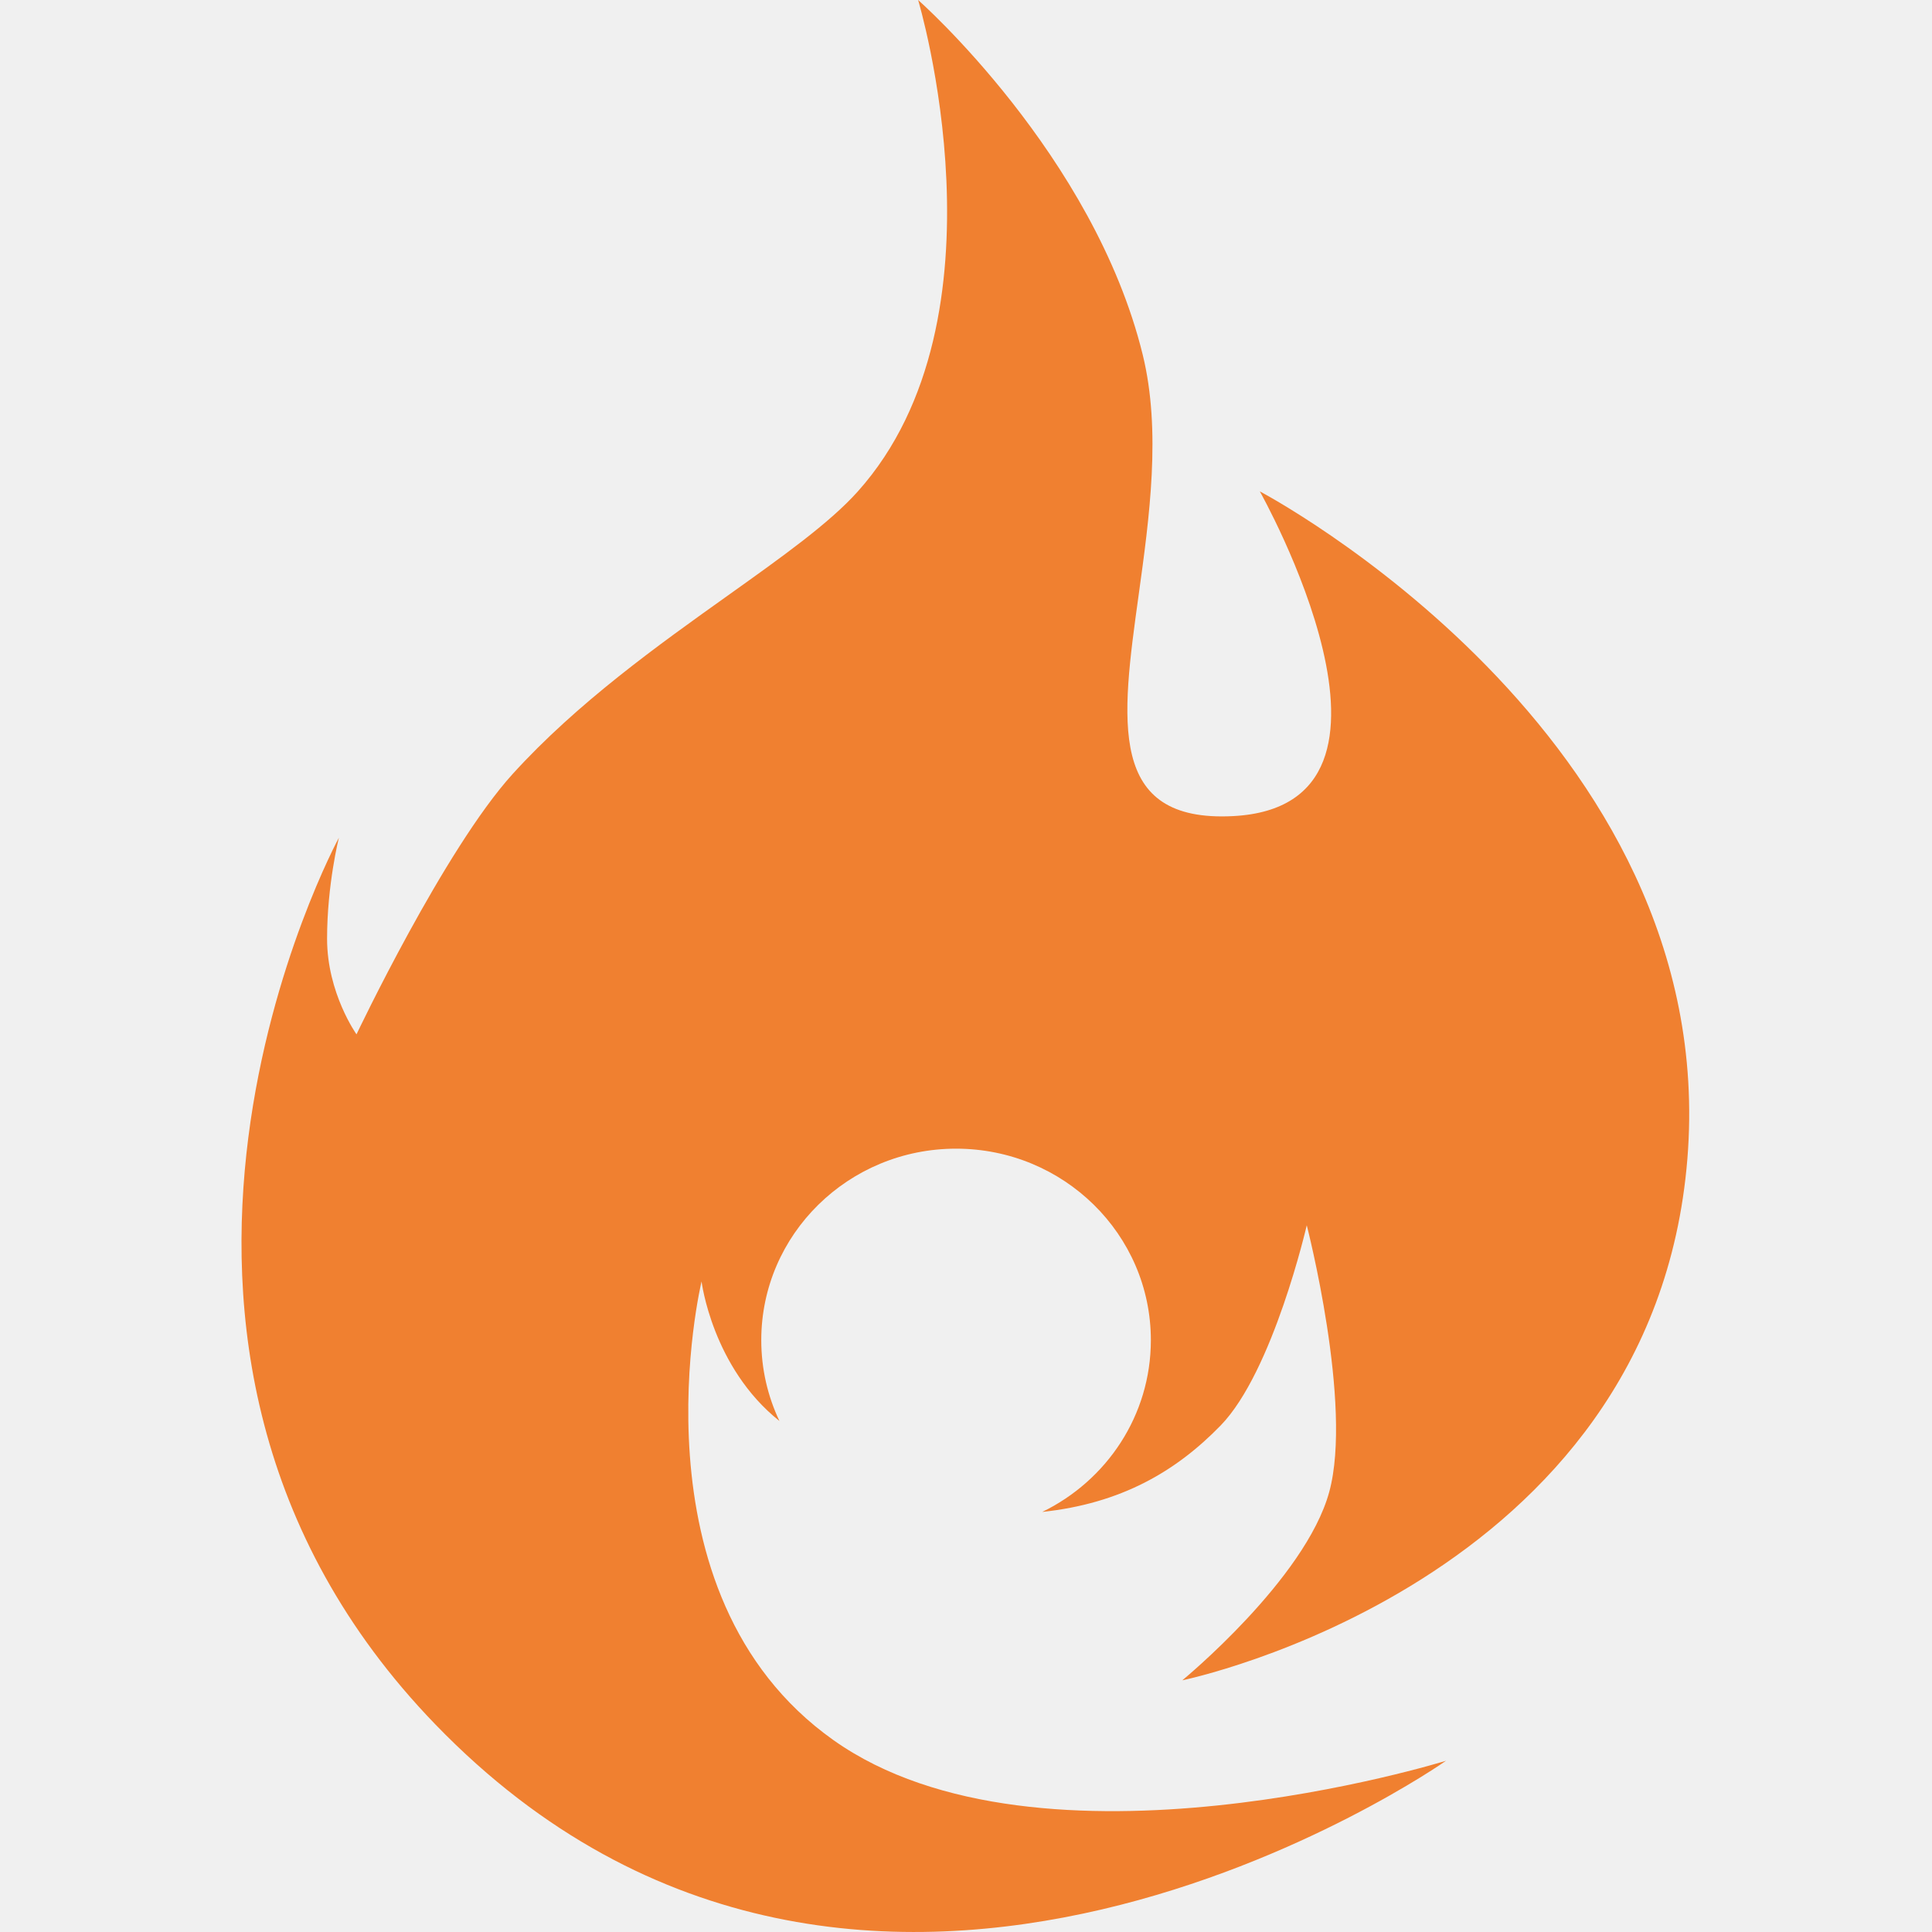
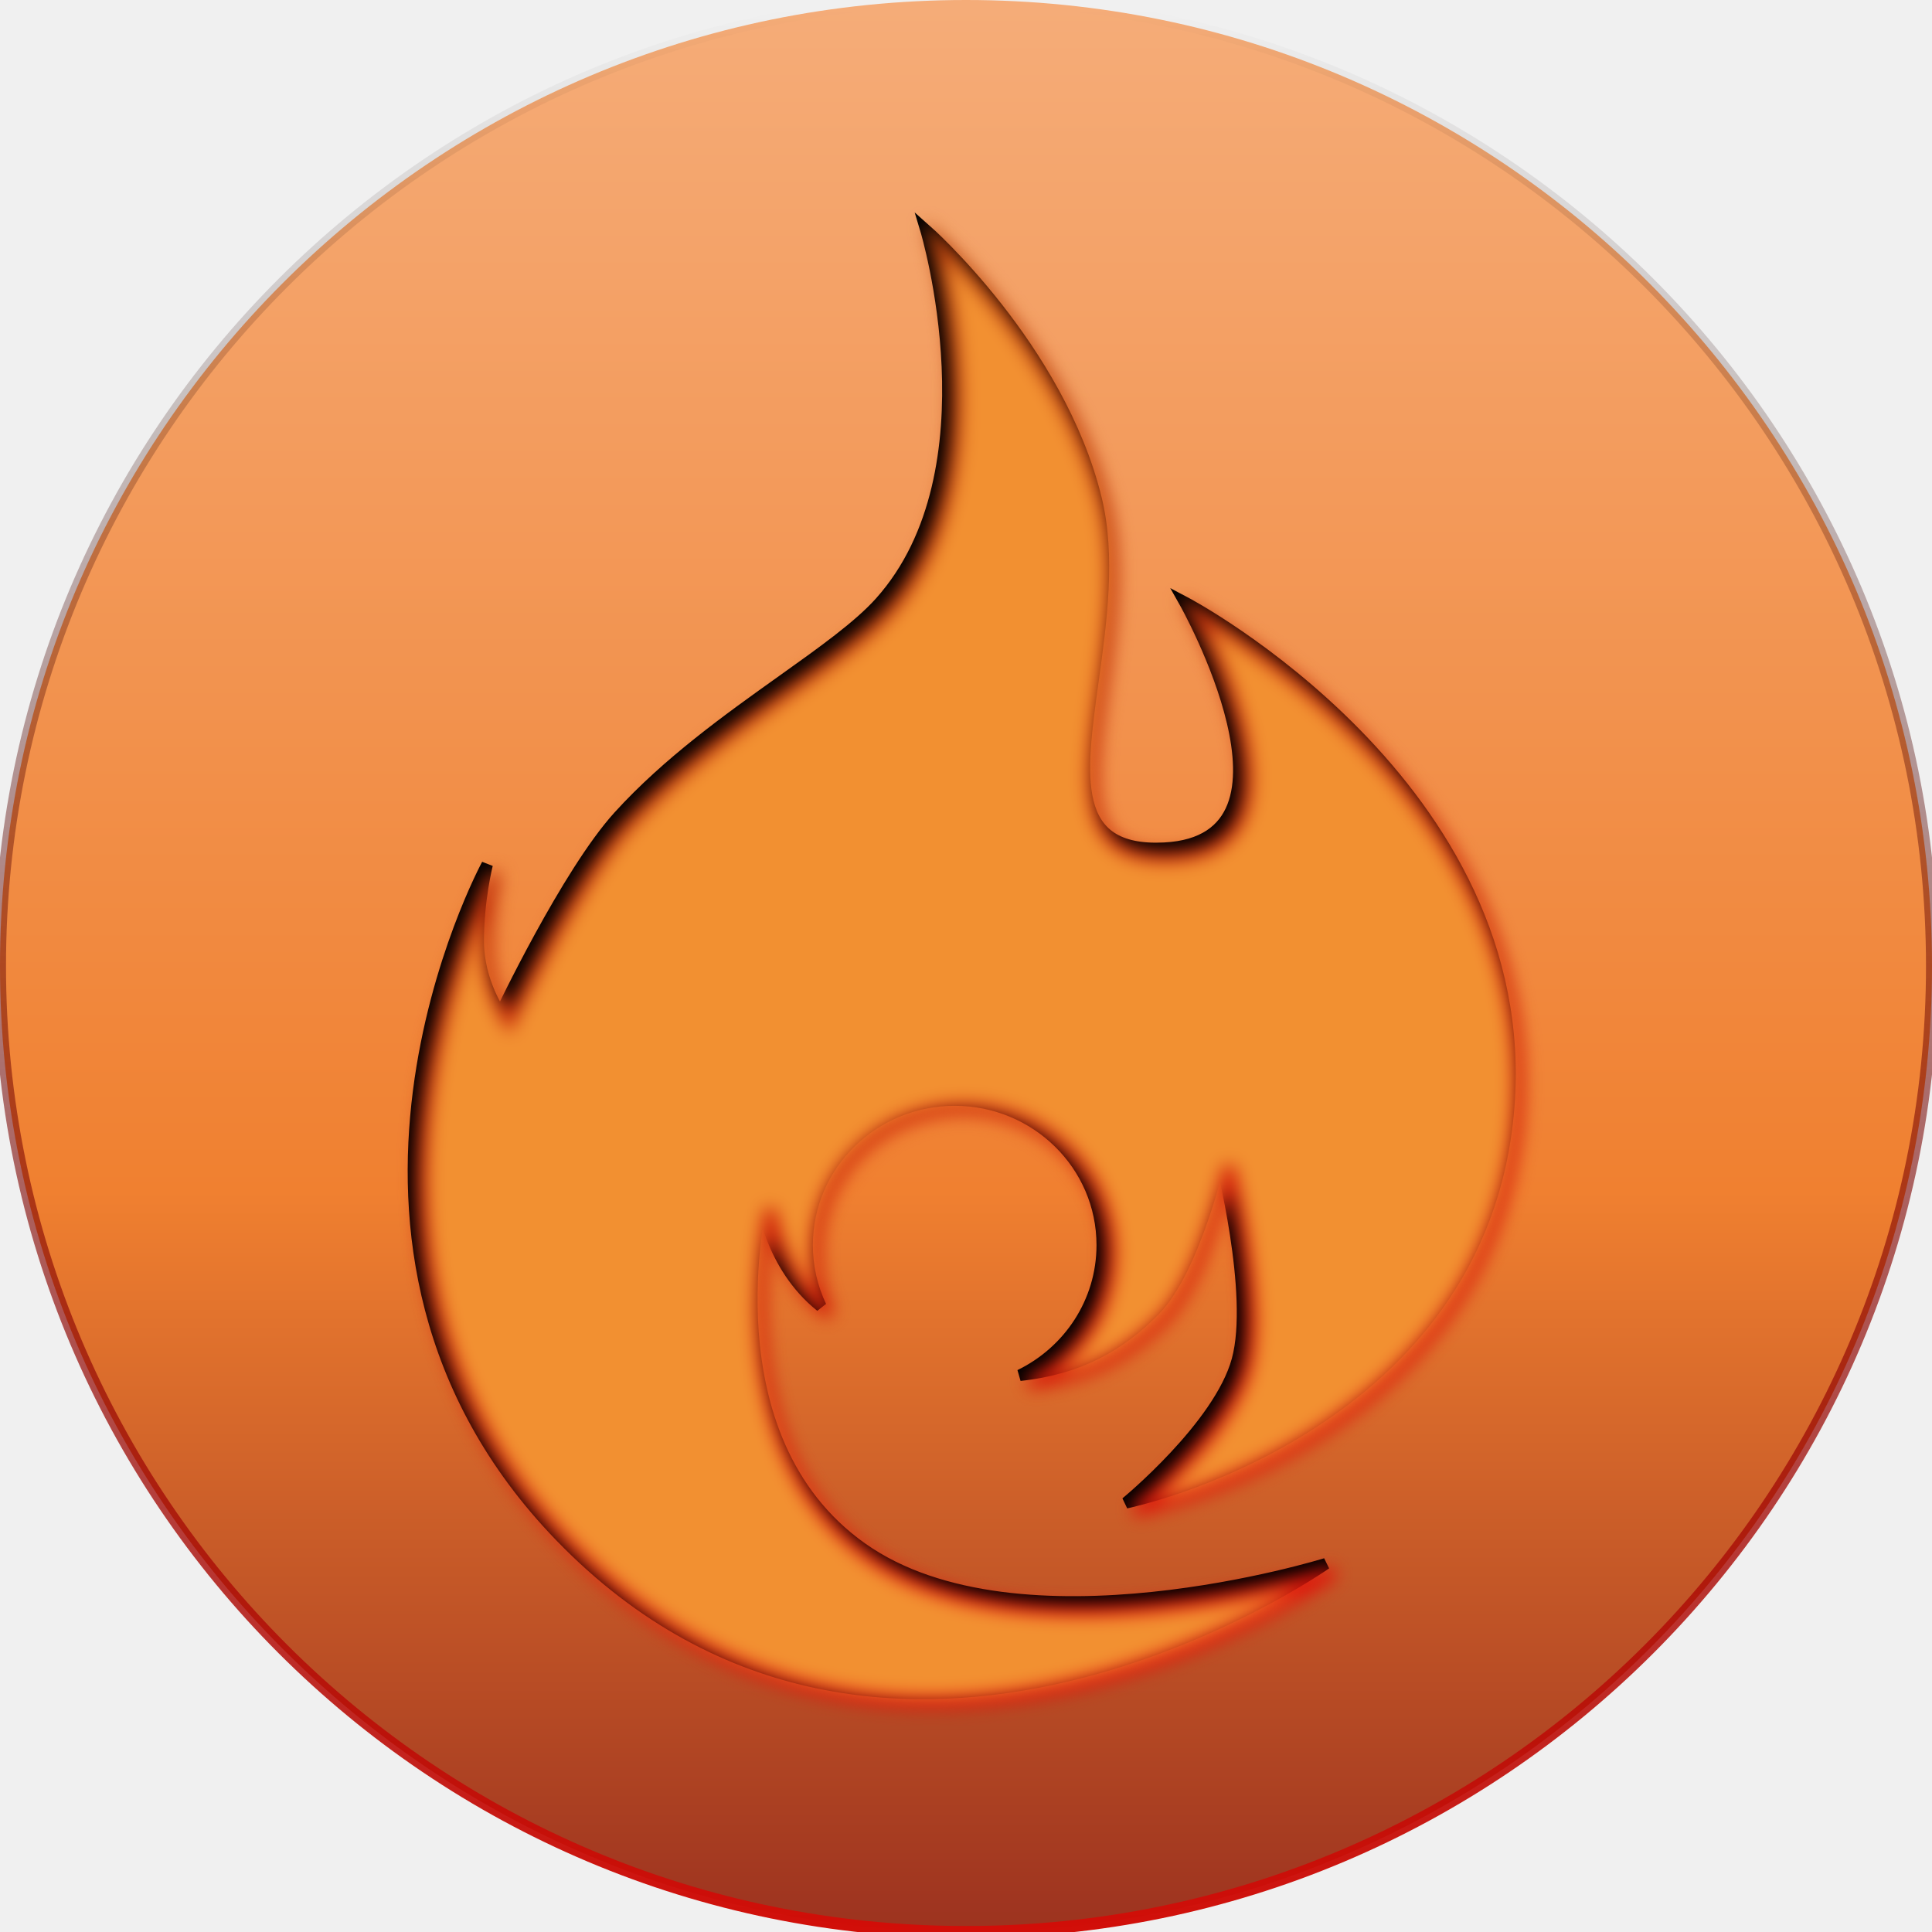
- <svg xmlns="http://www.w3.org/2000/svg" viewBox="0 0 512 512" fill="#f08030">
-   <path fill-rule="evenodd" clip-rule="evenodd" d="M352.258 395.394C358.584 372.263 346.305 324.71 346.305 324.71C346.305 324.71 337.399 363.449 323.483 377.767C311.611 389.98 297.066 398.451 276.206 400.677C293.261 392.393 304.99 375.12 304.99 355.155C304.99 327.129 281.878 304.409 253.368 304.409C224.858 304.409 201.745 327.129 201.745 355.155C201.745 362.809 203.47 370.068 206.557 376.576C188.725 362.37 185.921 339.594 185.921 339.594C185.921 339.594 166.009 422.264 220.875 461.152C275.74 500.04 383.219 466.614 383.219 466.614C383.219 466.614 229.41 574.837 115.436 457.05C17.257 355.584 89.811 222.003 89.811 222.003C89.811 222.003 86.678 234.395 86.678 248.78C86.678 263.165 94.477 274.11 94.477 274.11C94.477 274.11 117.742 225.071 135.848 205.128C152.984 186.254 174.465 170.946 193.019 157.724C207.301 147.546 219.849 138.604 227.343 130.223C268.62 84.069 243.311 0 243.311 0C243.311 0 289.841 41.02 302.831 93.998C307.783 114.192 304.597 137.169 301.749 157.716C297.125 191.072 293.388 218.025 326.793 216.276C380.775 213.449 333.866 130.223 333.866 130.223C333.866 130.223 456.318 194.583 447.17 307.145C438.021 419.707 313.324 445.297 313.324 445.297C313.324 445.297 345.931 418.525 352.258 395.394Z" fill="#f08030" />
+ <svg xmlns="http://www.w3.org/2000/svg" xmlns:xlink="http://www.w3.org/1999/xlink" viewBox="0 0 675.922 675.922" fill="none" version="1.1" id="svg7162">
+   <defs id="defs7166">
+     <linearGradient id="linearGradient12850">
+       <stop style="stop-color:#d20e08;stop-opacity:1;" offset="0" id="stop12846" />
+       <stop style="stop-color:#000000;stop-opacity:0;" offset="1" id="stop12848" />
+     </linearGradient>
+     <linearGradient id="linearGradient11390">
+       <stop style="stop-color:#f29031;stop-opacity:1;" offset="0" id="stop11386" />
+       <stop style="stop-color:#f29031;stop-opacity:1;" offset="1" id="stop11388" />
+     </linearGradient>
+     <linearGradient id="linearGradient9930">
+       <stop style="stop-color:#b6440e;stop-opacity:1;" offset="0" id="stop9926" />
+       <stop style="stop-color:#e60e0b;stop-opacity:1;" offset="1" id="stop9928" />
+     </linearGradient>
+     <linearGradient xlink:href="#linearGradient31173" id="linearGradient31175" x1="87.089" y1="-3.407" x2="87.089" y2="174.896" gradientUnits="userSpaceOnUse" gradientTransform="matrix(3.779528,0,0,3.779528,8.127614,-663.7226)" />
+     <linearGradient id="linearGradient31173">
+       <stop style="stop-color:#9c321f;stop-opacity:1;" offset="0" id="stop31905" />
+       <stop style="stop-color:#f08030;stop-opacity:1;" offset="0.386" id="stop31171" />
+       <stop style="stop-color:#f5ac78;stop-opacity:1;" offset="1" id="stop31169" />
+     </linearGradient>
+     <filter style="color-interpolation-filters:sRGB" id="filter7360" x="-0.024" y="-0.026" width="1.056" height="1.05">
+       <feOffset dy="3" dx="3" id="feOffset7350" />
+       <feGaussianBlur stdDeviation="3" result="blur" id="feGaussianBlur7352" />
+       <feFlood flood-color="rgb(0,0,0)" flood-opacity="1" result="flood" id="feFlood7354" />
+       <feComposite in="flood" in2="SourceGraphic" operator="in" result="composite" id="feComposite7356" />
+       <feBlend in="blur" in2="composite" mode="normal" id="feBlend7358" />
+     </filter>
+     <linearGradient xlink:href="#linearGradient9930" id="linearGradient9932" x1="334.307" y1="61.84" x2="543.565" y2="603.521" gradientUnits="userSpaceOnUse" />
+     <linearGradient xlink:href="#linearGradient11390" id="linearGradient11392" x1="334.307" y1="61.84" x2="543.565" y2="603.521" gradientUnits="userSpaceOnUse" />
+     <linearGradient xlink:href="#linearGradient12850" id="linearGradient12852" x1="337.282" y1="-676.601" x2="337.282" y2="-2.698" gradientUnits="userSpaceOnUse" />
+   </defs>
+   <circle style="fill:url(#linearGradient31175);fill-opacity:1;fill-rule:evenodd;stroke-width:4.2;stroke-dasharray:none;stroke:url(#linearGradient12852)" id="circle3082" cx="337.961" cy="-337.961" r="337.961" transform="scale(1,-1)" />
+   <path fill-rule="evenodd" clip-rule="evenodd" d="m 432.89,475.855 c 6.326,-23.131 -5.953,-70.684 -5.953,-70.684 0,0 -8.906,38.739 -22.822,53.057 -11.872,12.213 -26.417,20.684 -47.277,22.91 17.055,-8.284 28.784,-25.557 28.784,-45.522 0,-28.026 -23.112,-50.746 -51.622,-50.746 -28.51,0 -51.623,22.72 -51.623,50.746 0,7.654 1.725,14.913 4.812,21.421 -17.832,-14.206 -20.636,-36.982 -20.636,-36.982 0,0 -19.912,82.67 34.954,121.558 54.865,38.888 162.344,5.462 162.344,5.462 0,0 -153.809,108.223 -267.783,-9.564 -98.179,-101.466 -25.625,-235.047 -25.625,-235.047 0,0 -3.133,12.392 -3.133,26.777 0,14.385 7.799,25.33 7.799,25.33 0,0 23.265,-49.039 41.371,-68.982 17.136,-18.874 38.617,-34.182 57.171,-47.404 14.282,-10.178 26.83,-19.12 34.324,-27.501 41.277,-46.154 15.968,-130.223 15.968,-130.223 0,0 46.53,41.02 59.52,93.998 4.952,20.194 1.766,43.171 -1.082,63.718 -4.624,33.356 -8.361,60.309 25.044,58.56 53.982,-2.827 7.073,-86.053 7.073,-86.053 0,0 122.452,64.36 113.304,176.922 -9.149,112.562 -133.846,138.152 -133.846,138.152 0,0 32.607,-26.772 38.934,-49.903 z" fill="#ffffff" id="path7160" style="filter:url(#filter7360);stroke:url(#linearGradient9932);stroke-width:4;stroke-dasharray:none;fill-opacity:1;fill:url(#linearGradient11392)" />
</svg>
